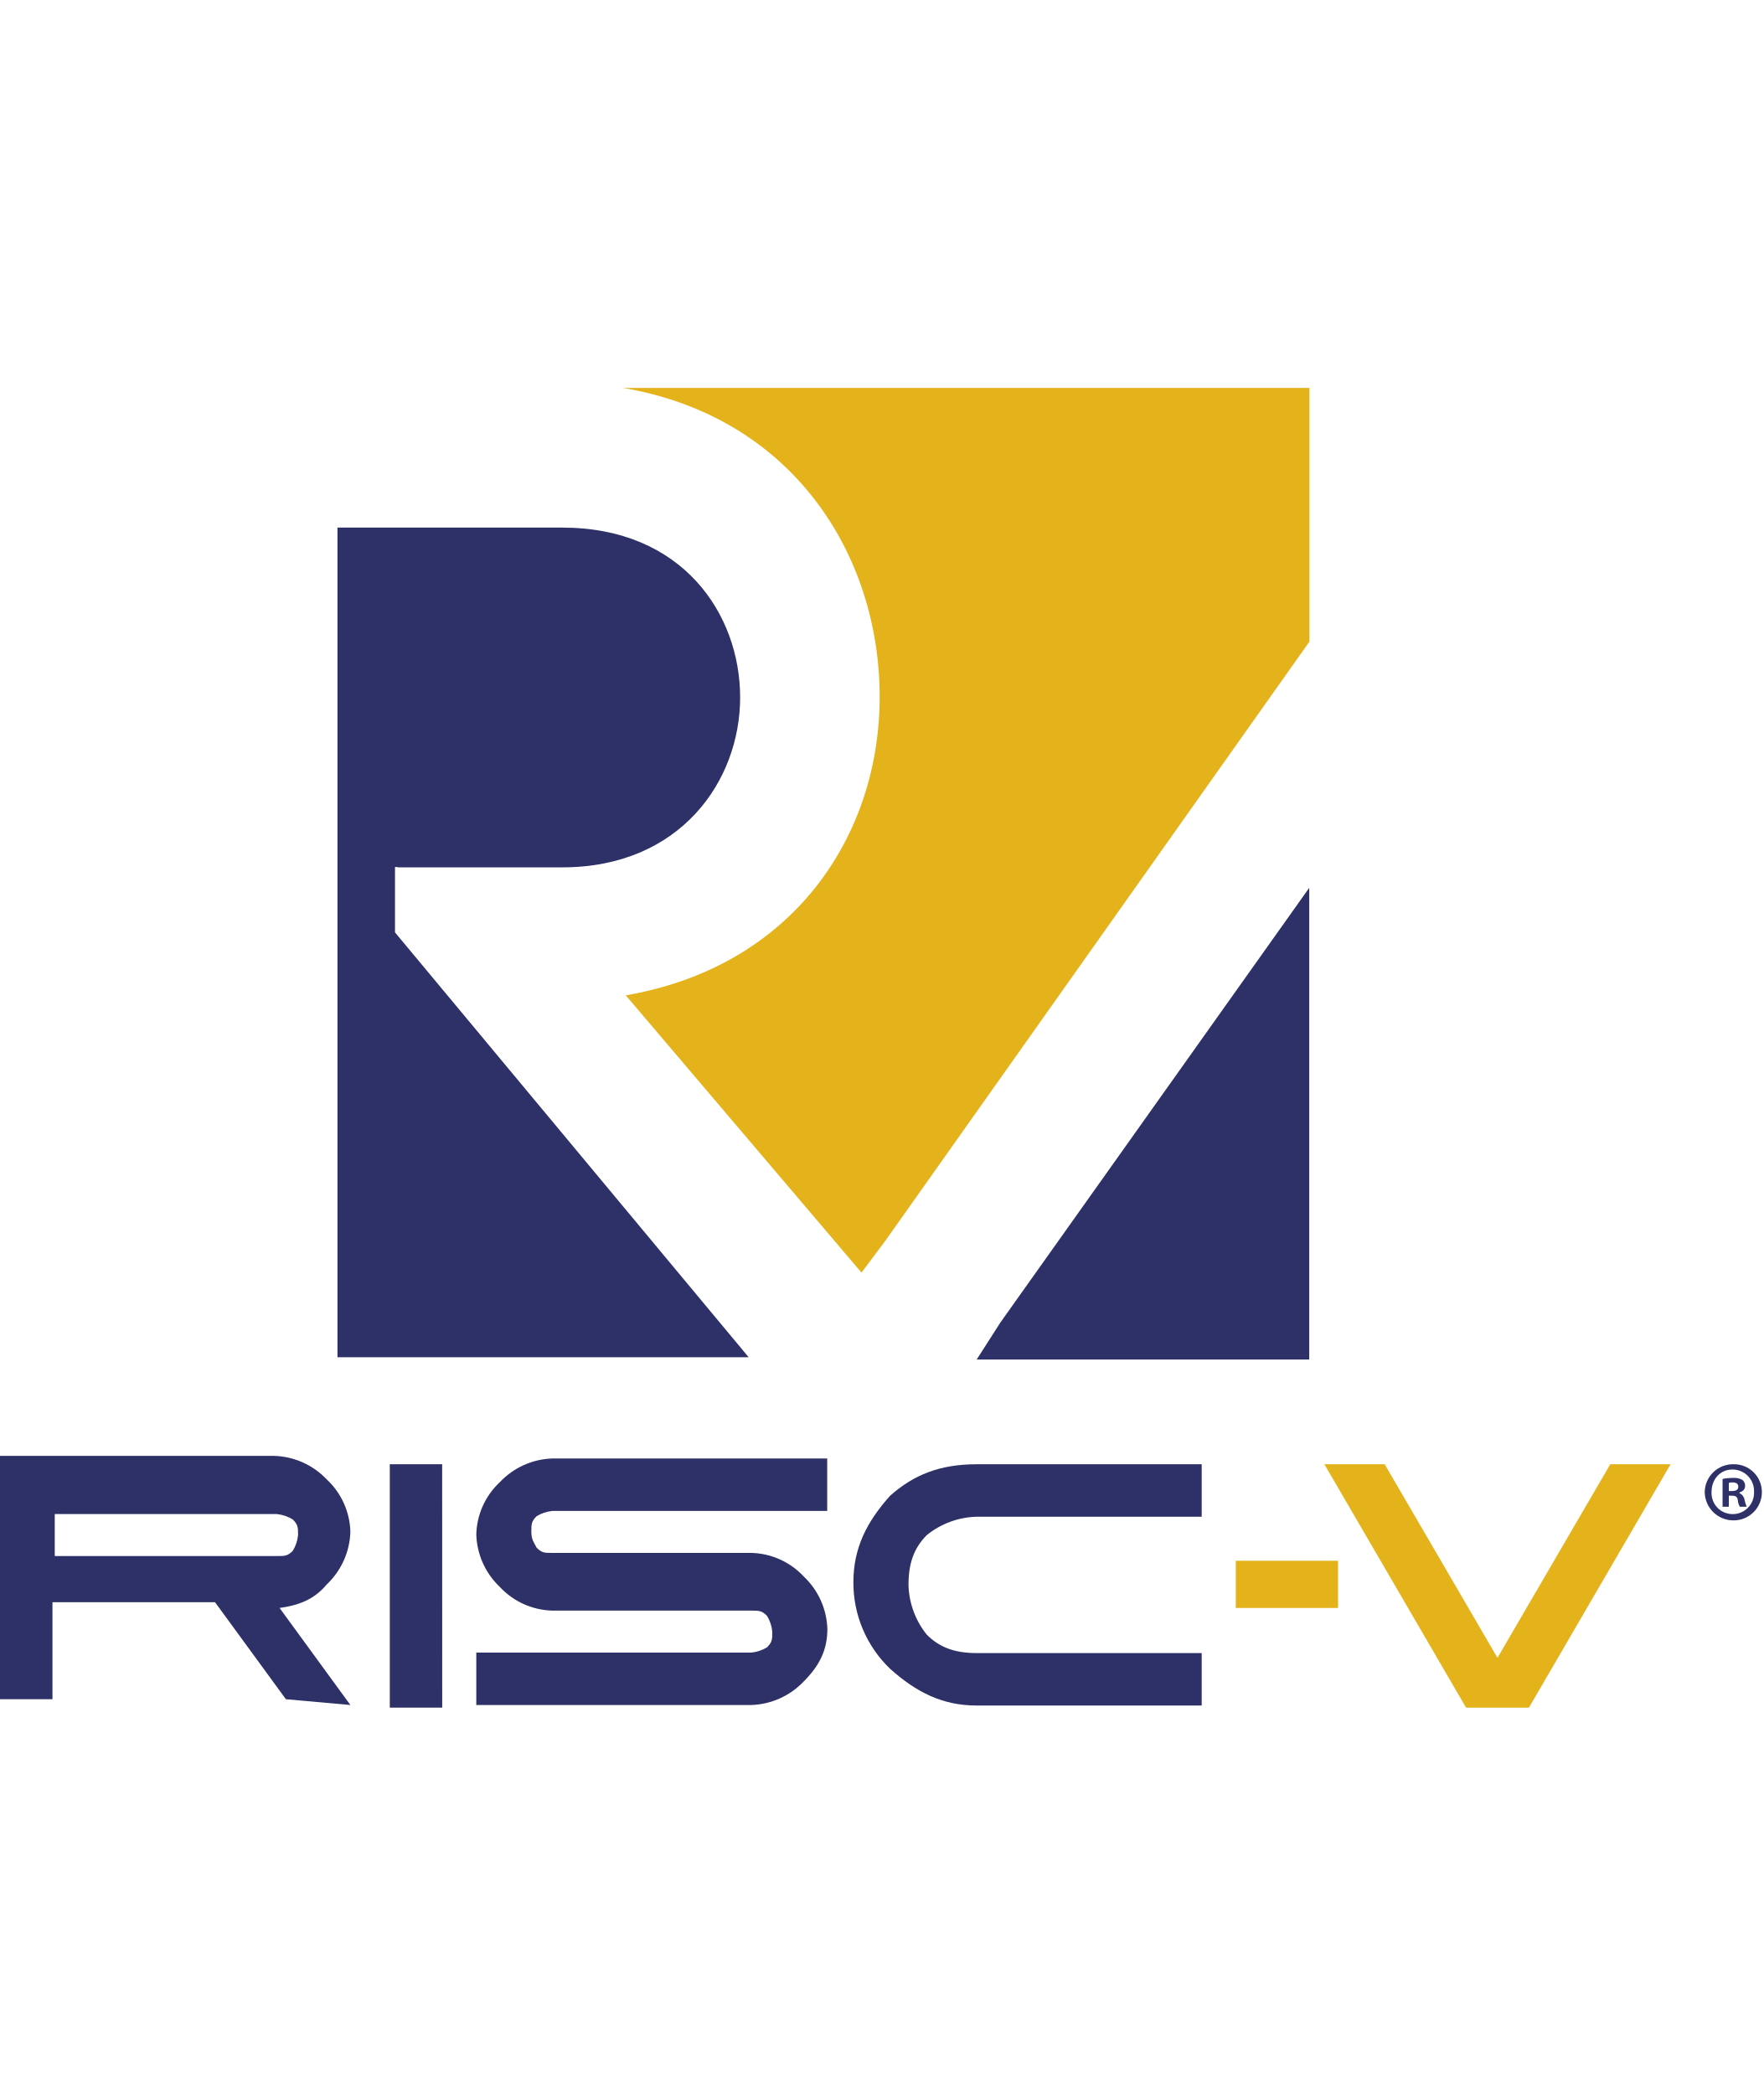
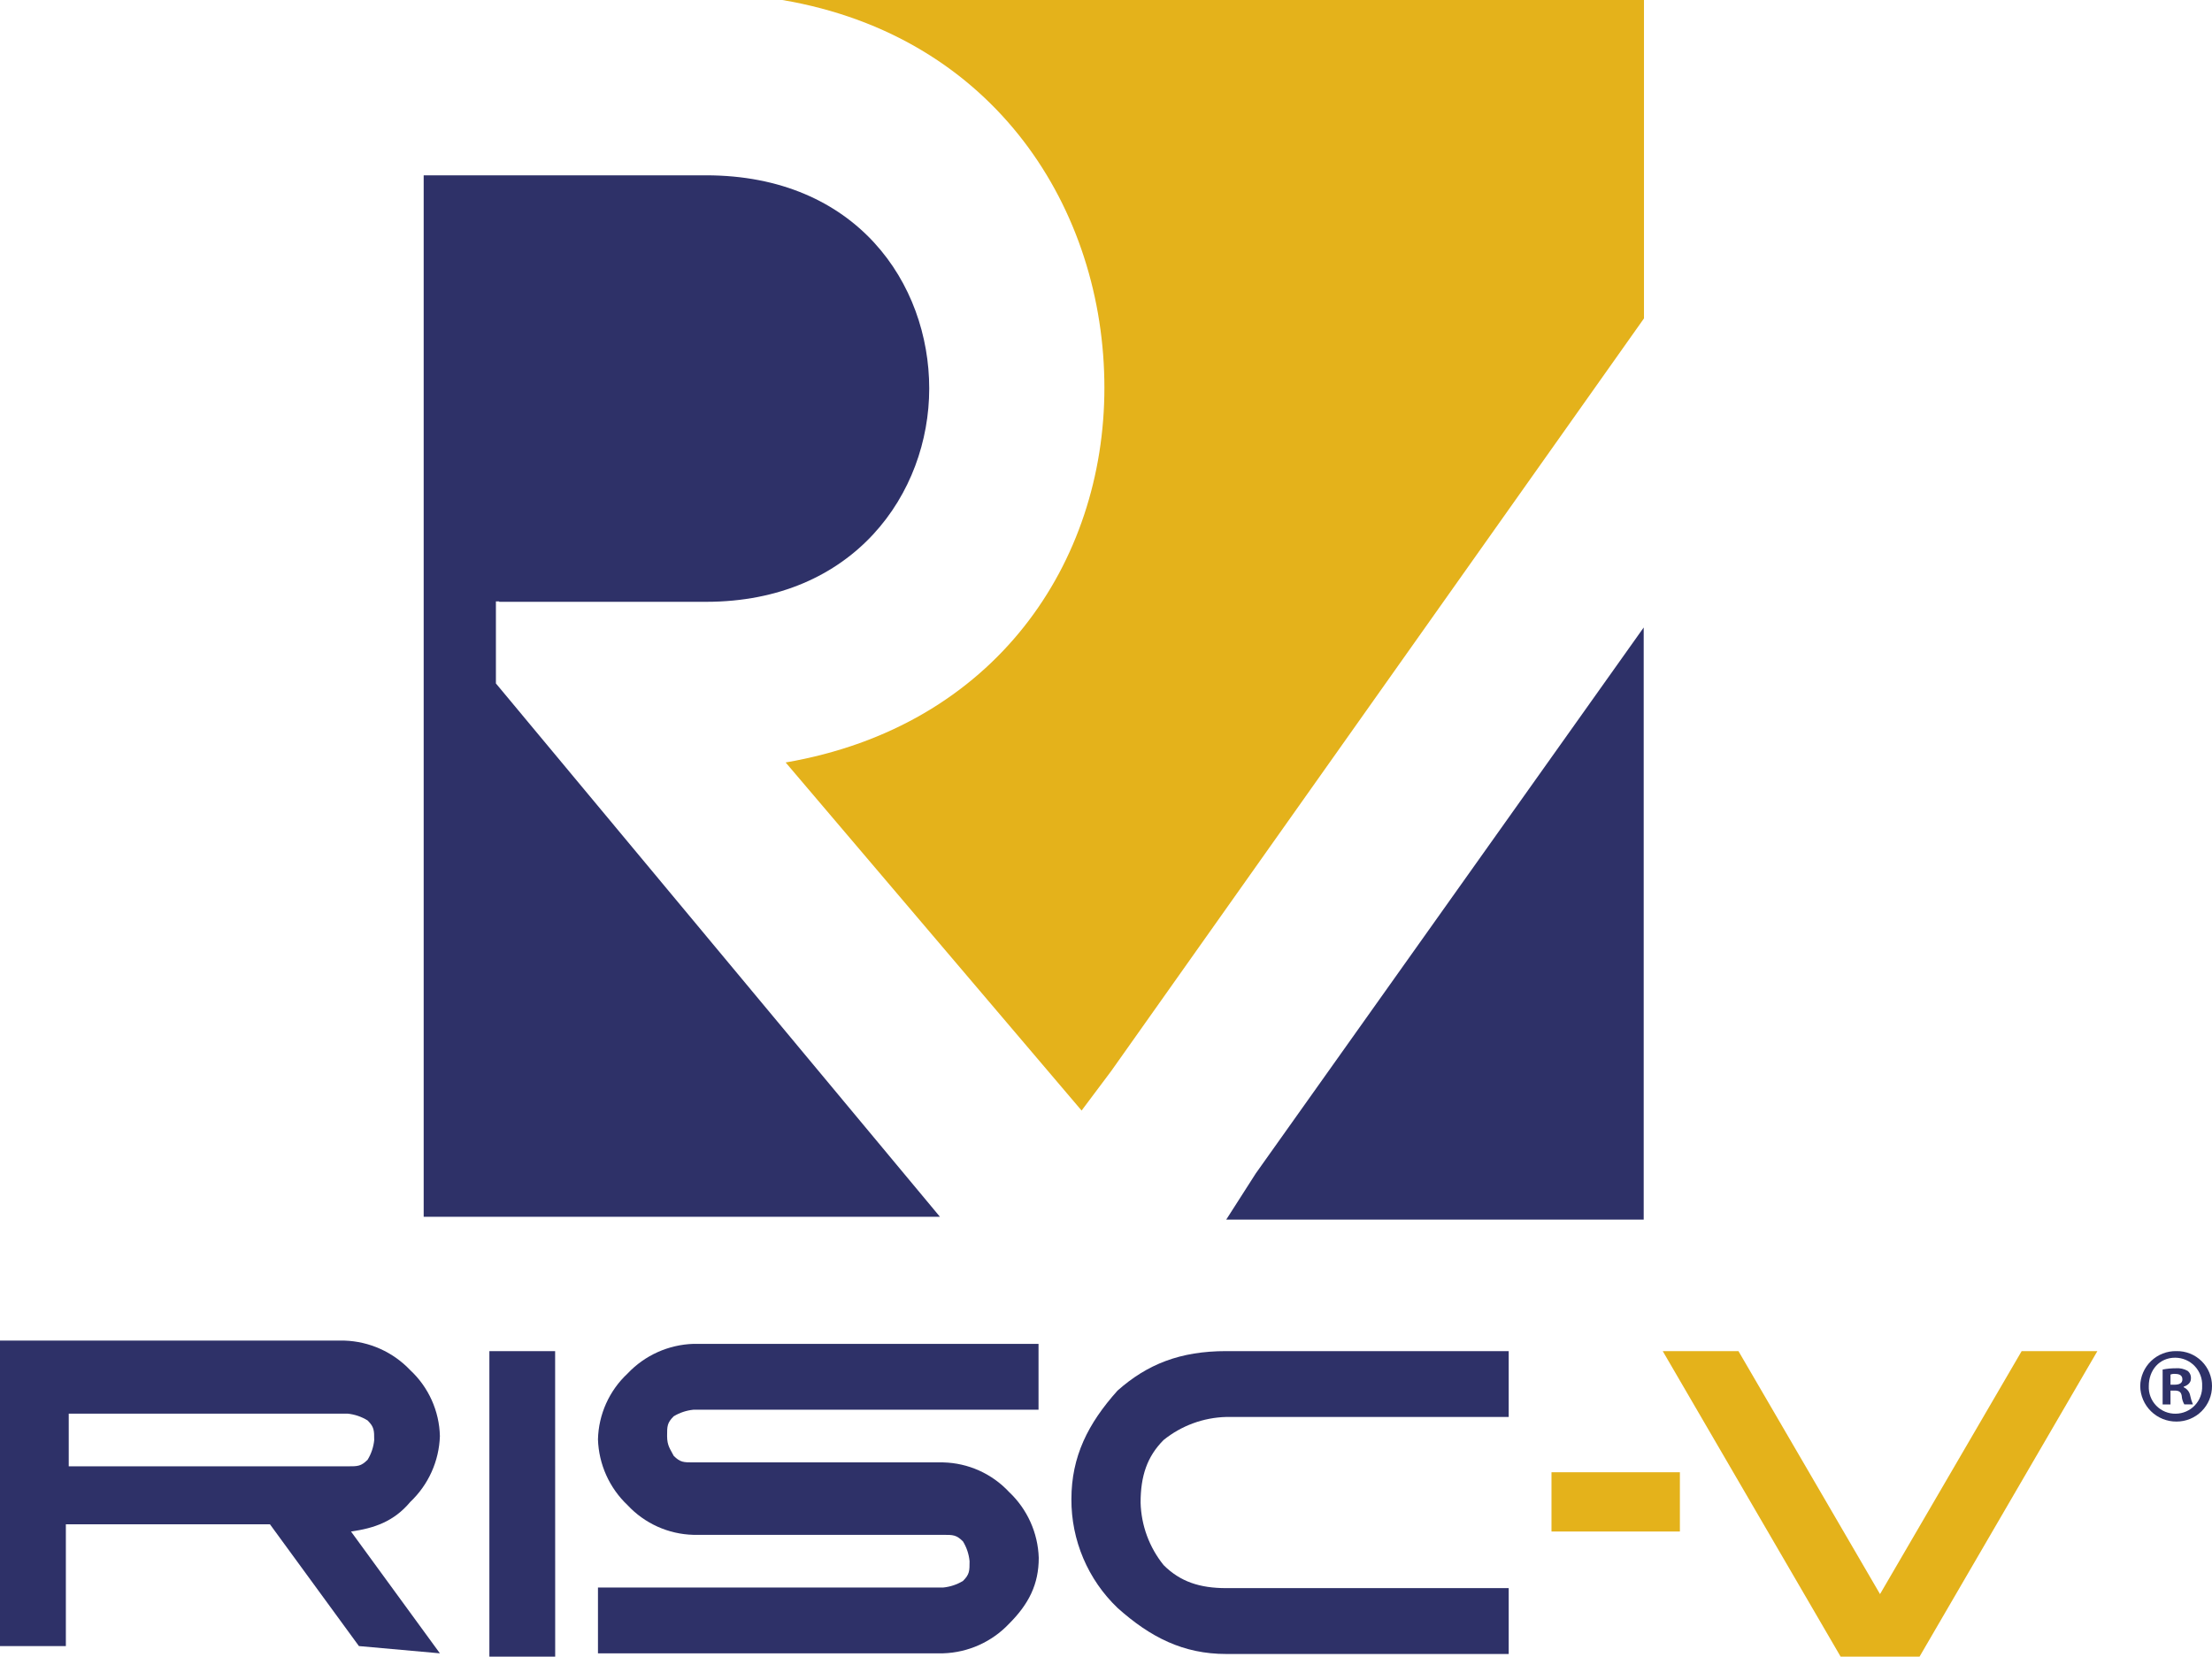
- <svg xmlns="http://www.w3.org/2000/svg" width="400" height="475" viewBox="0 0 400 475" fill="none">
-   <path d="M199.54 158.08C199.54 189.61 179.9 219.24 141.95 225.78L195.42 288.68L200.77 281.54L297.03 145.54V88H141.35C179.9 94.55 199.54 125.96 199.54 158.08Z" fill="#E4B21B" />
-   <path d="M226.9 300.03L296.98 201.39V308.39H221.55L226.9 300.03ZM90.19 196.75H127.55C154.32 196.75 167.89 177.12 167.89 158.2C167.89 139.28 154.8 119.68 127.55 119.68H76.55V307.88H169.83L89.6 211.5V196.68H90.19V196.75Z" fill="#2E3168" />
-   <path d="M100.3 332.15H88.42V387.36H100.31L100.3 332.15Z" fill="#2E3168" />
-   <path d="M125.29 365.35C123.05 365.293 120.843 364.789 118.8 363.869C116.757 362.948 114.917 361.63 113.39 359.99C110.107 356.888 108.184 352.614 108.04 348.1C108.094 345.86 108.595 343.653 109.514 341.61C110.433 339.566 111.751 337.727 113.39 336.2C116.493 332.911 120.771 330.984 125.29 330.84H187.64V342.74H125.29C124.026 342.866 122.807 343.272 121.72 343.93C120.53 345.12 120.53 345.72 120.53 347.5C120.53 349.28 121.13 349.88 121.72 351.07C122.91 352.26 123.5 352.26 125.29 352.26H170.42C172.66 352.314 174.866 352.815 176.91 353.734C178.953 354.653 180.793 355.97 182.32 357.61C185.609 360.712 187.536 364.991 187.68 369.51C187.68 374.27 185.89 377.84 182.32 381.41C179.215 384.694 174.937 386.617 170.42 386.76H108.04V374.87H170.42C171.684 374.744 172.903 374.337 173.99 373.68C175.18 372.49 175.18 371.89 175.18 370.11C175.059 368.845 174.652 367.624 173.99 366.54C172.8 365.35 172.21 365.35 170.42 365.35H125.29Z" fill="#2E3168" />
-   <path d="M221.54 332.15H272.59V344.05H221.54C217.419 344.159 213.448 345.621 210.24 348.21C207.24 351.21 206.08 354.76 206.08 359.52C206.188 363.641 207.65 367.612 210.24 370.82C213.24 373.82 216.79 374.98 221.54 374.98H272.59V386.88H221.54C213.81 386.88 207.86 383.88 201.91 378.55C199.262 376.015 197.157 372.967 195.725 369.592C194.293 366.217 193.563 362.586 193.58 358.92C193.58 351.19 196.58 345.24 201.91 339.29C207.27 334.53 213.22 332.15 221.54 332.15Z" fill="#2E3168" />
-   <path d="M79.48 386.76L63.42 364.75C67.58 364.16 71.15 362.97 74.13 359.4C77.412 356.294 79.335 352.017 79.48 347.5C79.425 345.26 78.923 343.054 78.004 341.011C77.086 338.967 75.769 337.128 74.13 335.6C71.024 332.318 66.747 330.395 62.23 330.25H0V385.45H11.9V363.45H48.78L64.85 385.45L79.48 386.76ZM12.42 343.45H62.82C64.097 343.584 65.328 344.004 66.42 344.68C67.61 345.87 67.61 346.47 67.61 348.25C67.483 349.501 67.076 350.707 66.42 351.78C65.23 352.97 64.64 352.97 62.85 352.97H12.42V343.45Z" fill="#2E3168" />
-   <path d="M332.56 387.36L300.42 332.15H314.1L339.68 376.06L365.27 332.15H378.95L346.82 387.36H332.56Z" fill="#E4B21B" />
-   <path d="M303.52 354.04H280.32V364.75H303.52V354.04Z" fill="#E4B21B" />
-   <path d="M399.66 338.46C399.664 339.304 399.501 340.141 399.179 340.921C398.858 341.702 398.385 342.412 397.788 343.008C397.192 343.605 396.482 344.078 395.702 344.399C394.921 344.721 394.084 344.884 393.24 344.88C391.521 344.893 389.867 344.225 388.64 343.022C387.412 341.819 386.711 340.179 386.69 338.46C386.703 337.615 386.883 336.78 387.22 336.005C387.556 335.23 388.043 334.529 388.652 333.942C389.261 333.356 389.98 332.895 390.767 332.588C391.554 332.28 392.395 332.131 393.24 332.15C394.078 332.134 394.911 332.285 395.69 332.596C396.469 332.906 397.178 333.368 397.776 333.956C398.374 334.543 398.849 335.245 399.172 336.018C399.496 336.791 399.661 337.622 399.66 338.46ZM388.24 338.46C388.21 339.114 388.314 339.768 388.547 340.381C388.78 340.993 389.136 341.551 389.594 342.02C390.052 342.489 390.601 342.858 391.207 343.106C391.814 343.354 392.465 343.474 393.12 343.46C393.763 343.451 394.398 343.314 394.987 343.056C395.576 342.799 396.108 342.426 396.551 341.961C396.995 341.495 397.341 340.946 397.569 340.344C397.797 339.743 397.903 339.103 397.88 338.46C397.911 337.8 397.808 337.14 397.577 336.52C397.346 335.901 396.991 335.335 396.535 334.856C396.079 334.378 395.531 333.996 394.923 333.736C394.315 333.475 393.661 333.341 393 333.34C390.14 333.34 388.24 335.6 388.24 338.46ZM392.16 341.79H390.74V335.48C391.524 335.325 392.321 335.248 393.12 335.25C393.864 335.188 394.61 335.351 395.26 335.72C395.469 335.891 395.632 336.111 395.735 336.361C395.838 336.61 395.878 336.881 395.85 337.15C395.85 337.86 395.26 338.34 394.54 338.58V338.68C394.851 338.82 395.123 339.034 395.331 339.305C395.538 339.575 395.675 339.893 395.73 340.23C395.838 340.761 395.999 341.28 396.21 341.78H394.66C394.384 341.307 394.223 340.776 394.19 340.23C394.07 339.52 393.71 339.28 392.88 339.28H392.16V341.79ZM392.16 338.22H392.88C393.71 338.22 394.31 337.98 394.31 337.27C394.31 336.56 393.83 336.27 393 336.27C392.714 336.242 392.426 336.283 392.16 336.39V338.22Z" fill="#2E3168" />
+ <svg xmlns="http://www.w3.org/2000/svg" viewBox="0 88 399.66 299.36" width="399.66px" height="299.36px">
+   <path d="M199.54 158.08C199.54 189.61 179.9 219.24 141.95 225.78L195.42 288.68L200.77 281.54L297.03 145.54V88H141.35C179.9 94.55 199.54 125.96 199.54 158.08Z" fill="#E4B21B" transform="matrix(1, 0, 0, 1, -7.105427357601002e-15, 0)" />
+   <path d="M226.9 300.03L296.98 201.39V308.39H221.55L226.9 300.03ZM90.19 196.75H127.55C154.32 196.75 167.89 177.12 167.89 158.2C167.89 139.28 154.8 119.68 127.55 119.68H76.55V307.88H169.83L89.6 211.5V196.68H90.19V196.75Z" fill="#2E3168" transform="matrix(1, 0, 0, 1, -7.105427357601002e-15, 0)" />
+   <path d="M100.3 332.15H88.42V387.36H100.31L100.3 332.15Z" fill="#2E3168" transform="matrix(1, 0, 0, 1, -7.105427357601002e-15, 0)" />
+   <path d="M125.29 365.35C123.05 365.293 120.843 364.789 118.8 363.869C116.757 362.948 114.917 361.63 113.39 359.99C110.107 356.888 108.184 352.614 108.04 348.1C108.094 345.86 108.595 343.653 109.514 341.61C110.433 339.566 111.751 337.727 113.39 336.2C116.493 332.911 120.771 330.984 125.29 330.84H187.64V342.74H125.29C124.026 342.866 122.807 343.272 121.72 343.93C120.53 345.12 120.53 345.72 120.53 347.5C120.53 349.28 121.13 349.88 121.72 351.07C122.91 352.26 123.5 352.26 125.29 352.26H170.42C172.66 352.314 174.866 352.815 176.91 353.734C178.953 354.653 180.793 355.97 182.32 357.61C185.609 360.712 187.536 364.991 187.68 369.51C187.68 374.27 185.89 377.84 182.32 381.41C179.215 384.694 174.937 386.617 170.42 386.76H108.04V374.87H170.42C171.684 374.744 172.903 374.337 173.99 373.68C175.18 372.49 175.18 371.89 175.18 370.11C175.059 368.845 174.652 367.624 173.99 366.54C172.8 365.35 172.21 365.35 170.42 365.35H125.29Z" fill="#2E3168" transform="matrix(1, 0, 0, 1, -7.105427357601002e-15, 0)" />
+   <path d="M221.54 332.15H272.59V344.05H221.54C217.419 344.159 213.448 345.621 210.24 348.21C207.24 351.21 206.08 354.76 206.08 359.52C206.188 363.641 207.65 367.612 210.24 370.82C213.24 373.82 216.79 374.98 221.54 374.98H272.59V386.88H221.54C213.81 386.88 207.86 383.88 201.91 378.55C199.262 376.015 197.157 372.967 195.725 369.592C194.293 366.217 193.563 362.586 193.58 358.92C193.58 351.19 196.58 345.24 201.91 339.29C207.27 334.53 213.22 332.15 221.54 332.15Z" fill="#2E3168" transform="matrix(1, 0, 0, 1, -7.105427357601002e-15, 0)" />
+   <path d="M79.48 386.76L63.42 364.75C67.58 364.16 71.15 362.97 74.13 359.4C77.412 356.294 79.335 352.017 79.48 347.5C79.425 345.26 78.923 343.054 78.004 341.011C77.086 338.967 75.769 337.128 74.13 335.6C71.024 332.318 66.747 330.395 62.23 330.25H0V385.45H11.9V363.45H48.78L64.85 385.45L79.48 386.76ZM12.42 343.45H62.82C64.097 343.584 65.328 344.004 66.42 344.68C67.61 345.87 67.61 346.47 67.61 348.25C67.483 349.501 67.076 350.707 66.42 351.78C65.23 352.97 64.64 352.97 62.85 352.97H12.42V343.45Z" fill="#2E3168" transform="matrix(1, 0, 0, 1, -7.105427357601002e-15, 0)" />
+   <path d="M332.56 387.36L300.42 332.15H314.1L339.68 376.06L365.27 332.15H378.95L346.82 387.36H332.56Z" fill="#E4B21B" transform="matrix(1, 0, 0, 1, -7.105427357601002e-15, 0)" />
+   <path d="M303.52 354.04H280.32V364.75H303.52V354.04Z" fill="#E4B21B" transform="matrix(1, 0, 0, 1, -7.105427357601002e-15, 0)" />
+   <path d="M399.66 338.46C399.664 339.304 399.501 340.141 399.179 340.921C398.858 341.702 398.385 342.412 397.788 343.008C397.192 343.605 396.482 344.078 395.702 344.399C394.921 344.721 394.084 344.884 393.24 344.88C391.521 344.893 389.867 344.225 388.64 343.022C387.412 341.819 386.711 340.179 386.69 338.46C386.703 337.615 386.883 336.78 387.22 336.005C387.556 335.23 388.043 334.529 388.652 333.942C389.261 333.356 389.98 332.895 390.767 332.588C391.554 332.28 392.395 332.131 393.24 332.15C394.078 332.134 394.911 332.285 395.69 332.596C396.469 332.906 397.178 333.368 397.776 333.956C398.374 334.543 398.849 335.245 399.172 336.018C399.496 336.791 399.661 337.622 399.66 338.46ZM388.24 338.46C388.21 339.114 388.314 339.768 388.547 340.381C388.78 340.993 389.136 341.551 389.594 342.02C390.052 342.489 390.601 342.858 391.207 343.106C391.814 343.354 392.465 343.474 393.12 343.46C393.763 343.451 394.398 343.314 394.987 343.056C395.576 342.799 396.108 342.426 396.551 341.961C396.995 341.495 397.341 340.946 397.569 340.344C397.797 339.743 397.903 339.103 397.88 338.46C397.911 337.8 397.808 337.14 397.577 336.52C397.346 335.901 396.991 335.335 396.535 334.856C396.079 334.378 395.531 333.996 394.923 333.736C394.315 333.475 393.661 333.341 393 333.34C390.14 333.34 388.24 335.6 388.24 338.46ZM392.16 341.79H390.74V335.48C391.524 335.325 392.321 335.248 393.12 335.25C393.864 335.188 394.61 335.351 395.26 335.72C395.469 335.891 395.632 336.111 395.735 336.361C395.838 336.61 395.878 336.881 395.85 337.15C395.85 337.86 395.26 338.34 394.54 338.58V338.68C394.851 338.82 395.123 339.034 395.331 339.305C395.538 339.575 395.675 339.893 395.73 340.23C395.838 340.761 395.999 341.28 396.21 341.78H394.66C394.384 341.307 394.223 340.776 394.19 340.23C394.07 339.52 393.71 339.28 392.88 339.28H392.16V341.79ZM392.16 338.22H392.88C393.71 338.22 394.31 337.98 394.31 337.27C394.31 336.56 393.83 336.27 393 336.27C392.714 336.242 392.426 336.283 392.16 336.39V338.22Z" fill="#2E3168" transform="matrix(1, 0, 0, 1, -7.105427357601002e-15, 0)" />
</svg>
